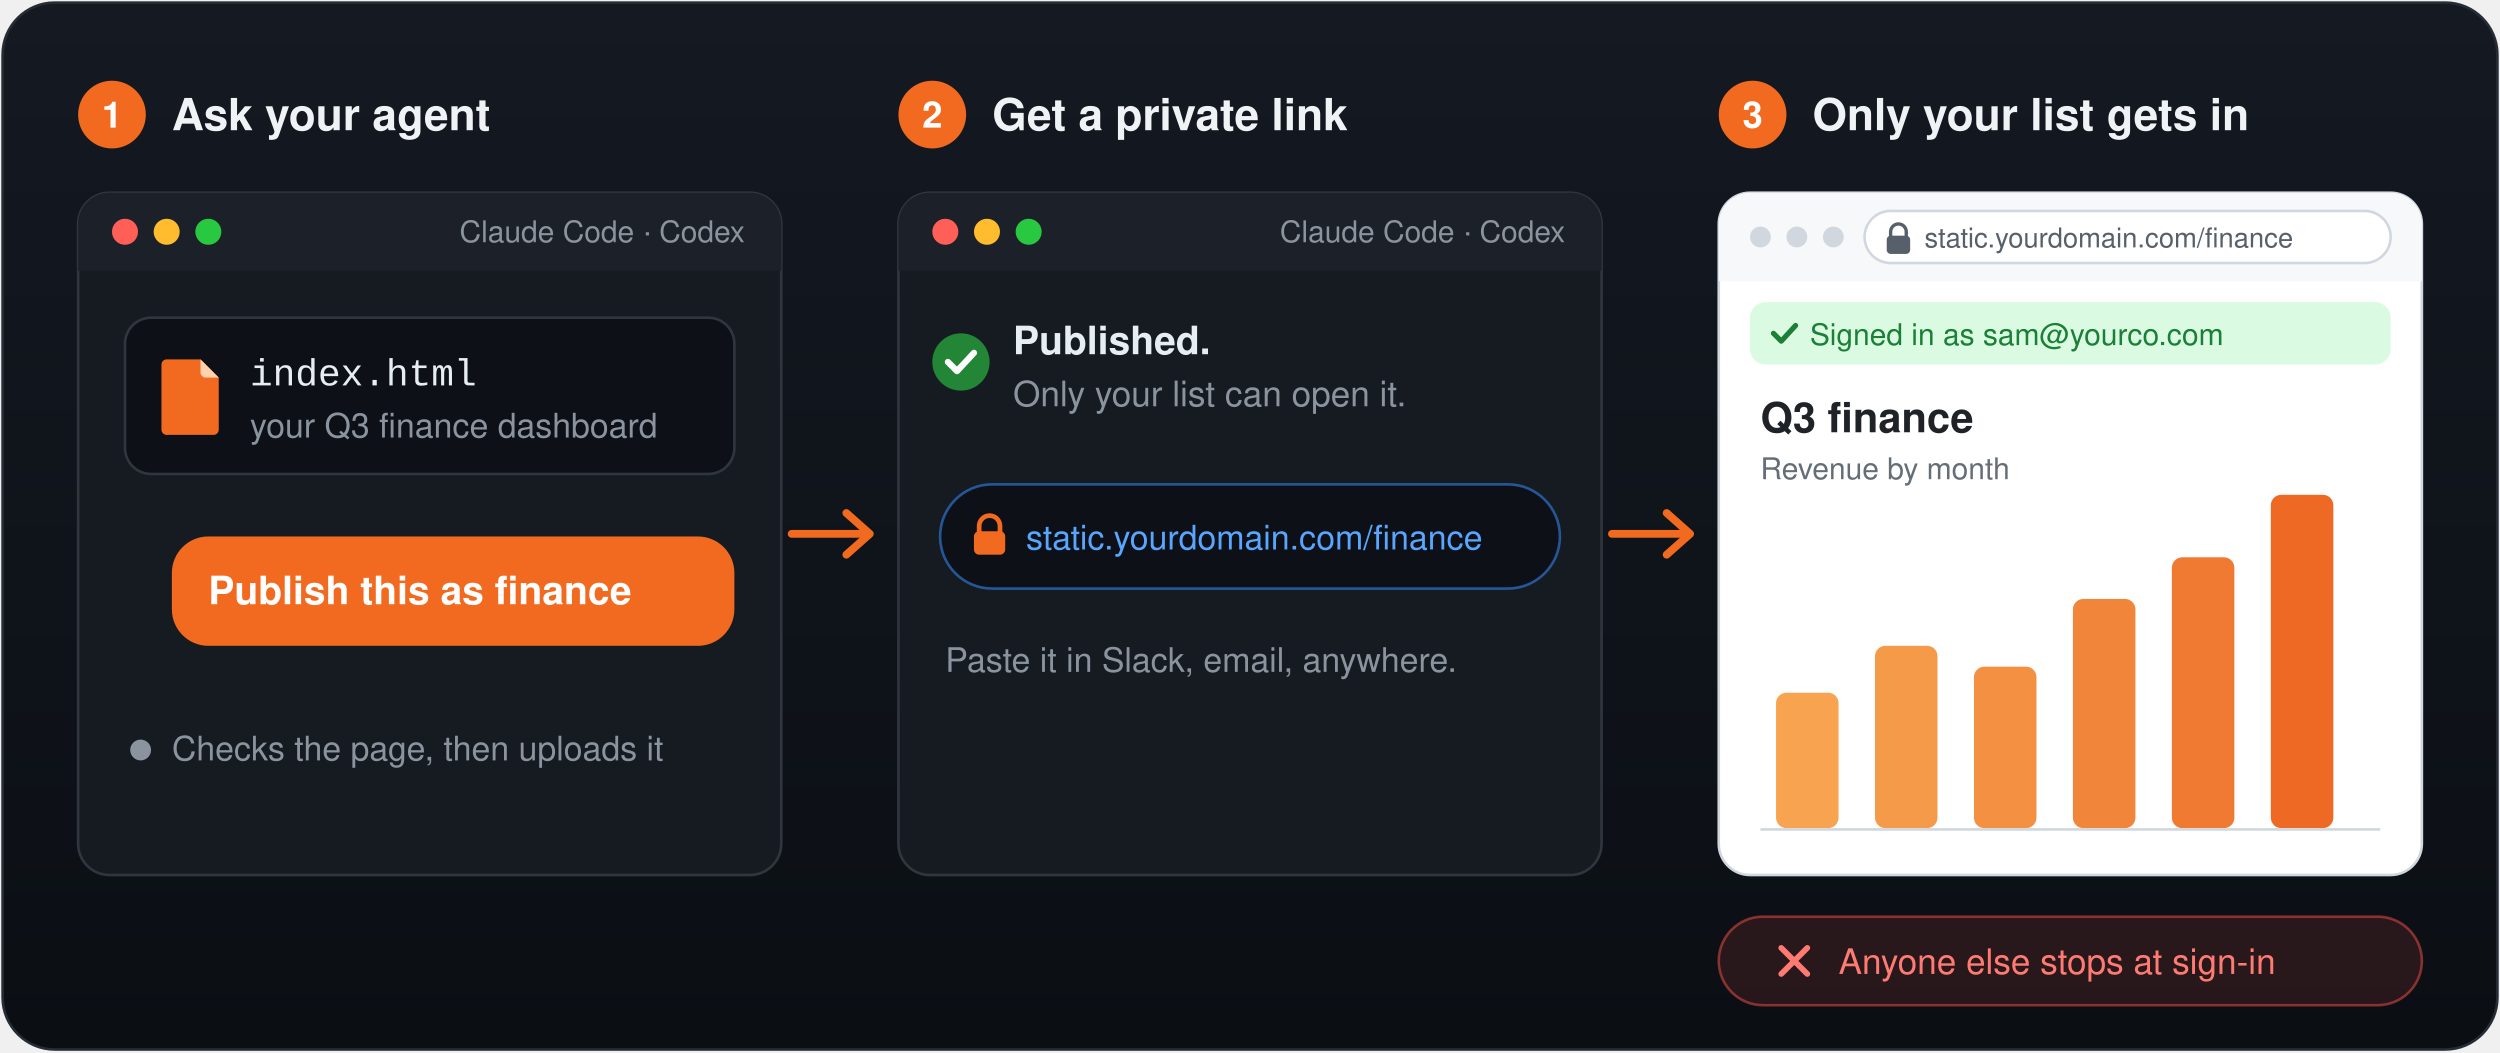
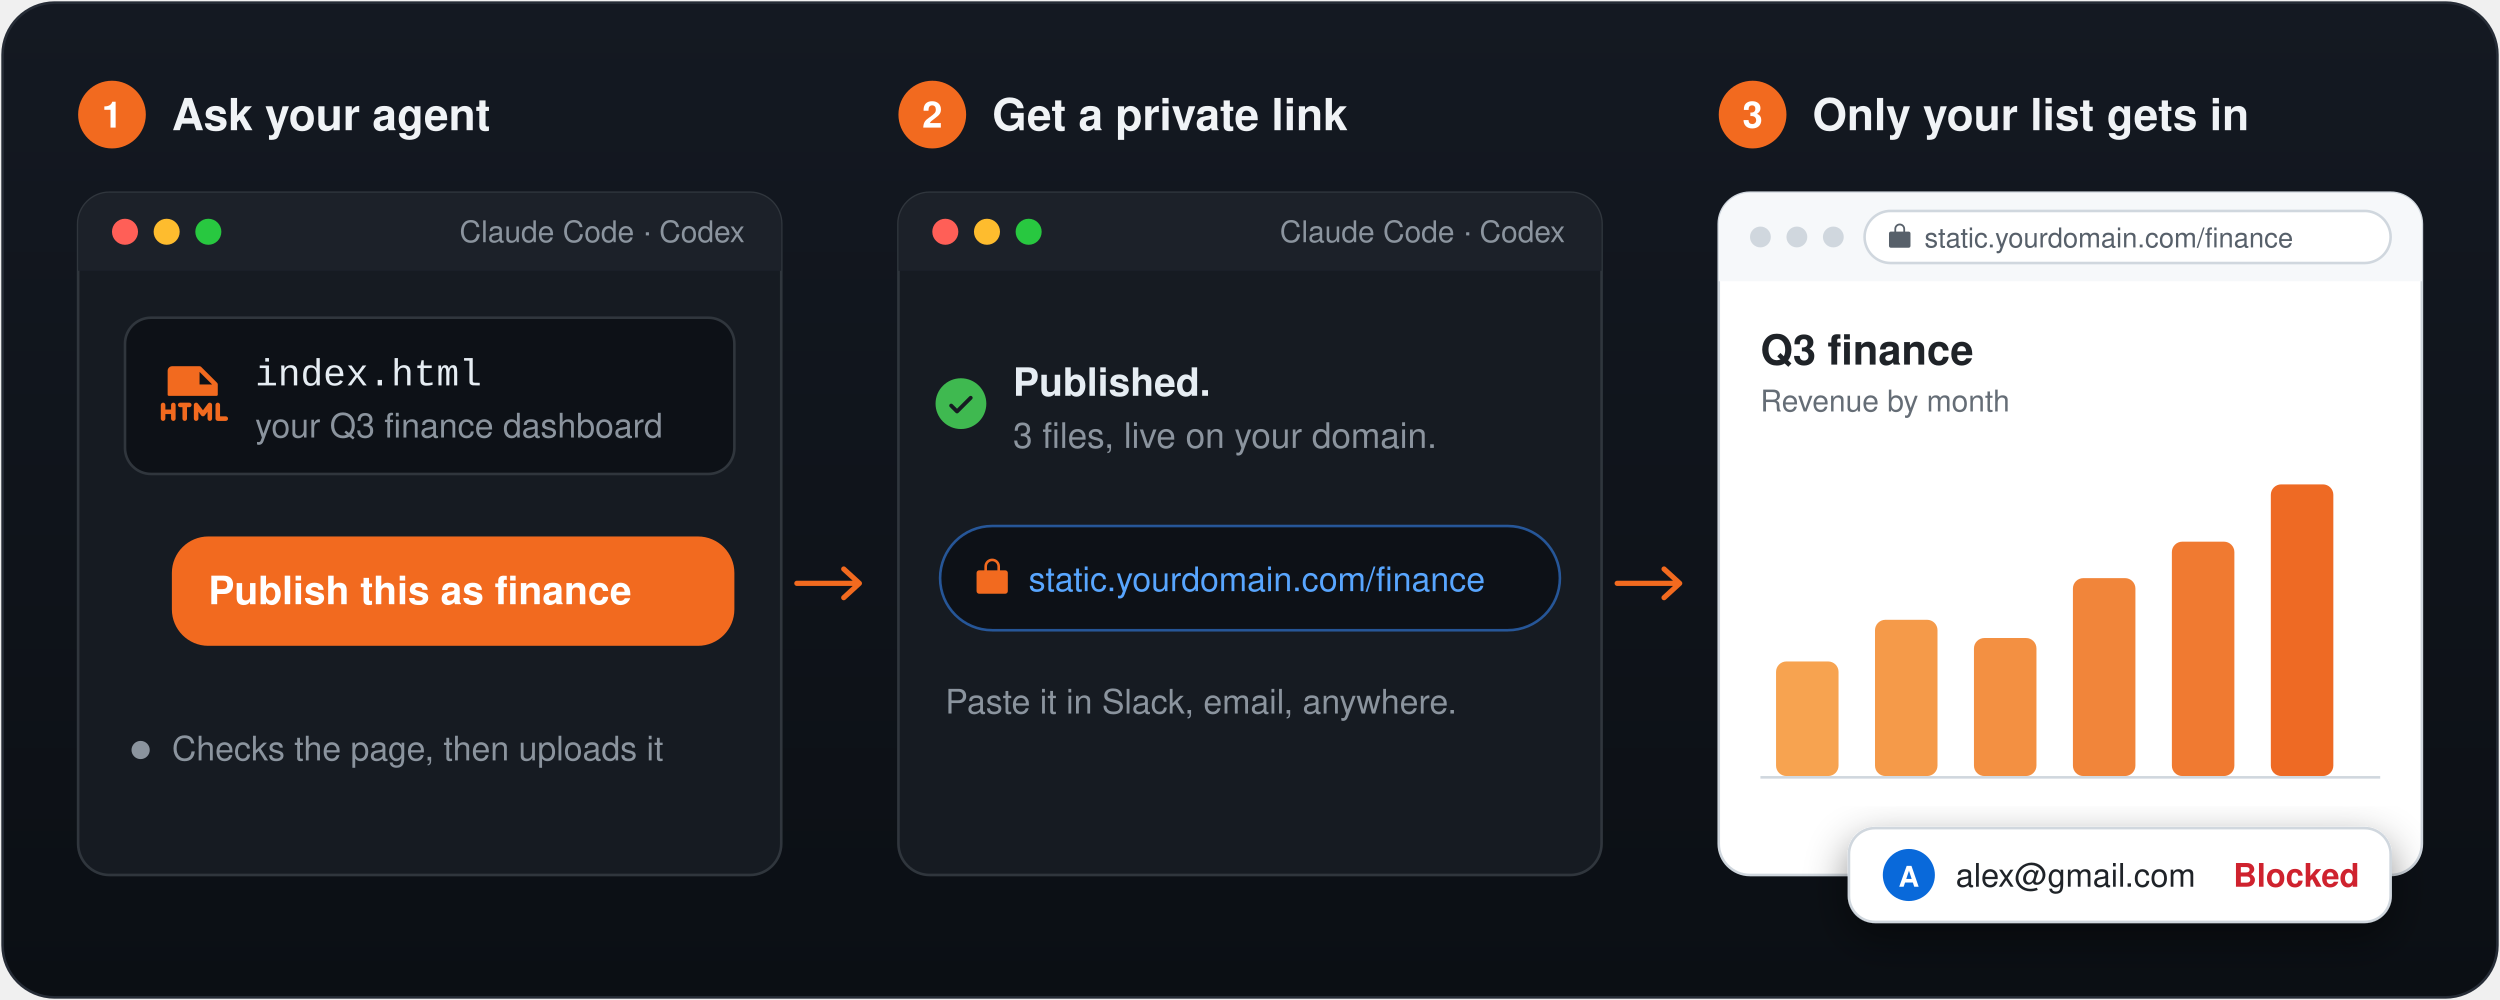
- <svg xmlns="http://www.w3.org/2000/svg" width="960" height="404" viewBox="0 0 960 404" role="img" aria-label="Step 1: you ask your agent to publish a page. Step 2: it gives you a private link on your domain. Step 3: people on your list sign in with an email code and see the page; anyone else stops at sign-in.">
+ <svg xmlns="http://www.w3.org/2000/svg" width="960" height="384" viewBox="0 0 960 384" role="img" aria-label="Step 1: you ask your agent to publish a page. Step 2: it gives you a private link on your domain. Step 3: someone on your list signs in with an email code and sees the page; anyone else is blocked.">
  <defs>
    <linearGradient id="stage" x1="0" y1="0" x2="0" y2="1">
      <stop offset="0" stop-color="#141922" />
      <stop offset="1" stop-color="#0b0f14" />
    </linearGradient>
+     <filter id="raise" x="-20%" y="-40%" width="140%" height="200%">
+       <feDropShadow dx="0" dy="6" stdDeviation="8" flood-color="#000" flood-opacity=".45" />
+     </filter>
    <clipPath id="ask">
      <rect x="80" y="212" width="190" height="30">
        <animate attributeName="width" dur="12.0s" repeatCount="indefinite" keyTimes="0;0.05;0.167;0.95;0.983;1" values="0;0;190;190;0;0" />
      </rect>
    </clipPath>
    <clipPath id="email">
      <rect x="712" y="198" width="160" height="24">
        <animate attributeName="width" dur="12.0s" repeatCount="indefinite" keyTimes="0;0.458;0.55;0.95;0.983;1" values="0;0;160;160;0;0" />
      </rect>
    </clipPath>
  </defs>
  <g font-family="-apple-system, BlinkMacSystemFont, 'Segoe UI', Helvetica, Arial, sans-serif">
-     <rect x="1" y="1" width="958" height="402" rx="20" fill="url(#stage)" stroke="#262c36" />
+     <rect x="1" y="1" width="958" height="382" rx="20" fill="url(#stage)" stroke="#262c36" />
    <circle cx="43" cy="44" r="13" fill="#F26A1F" />
    <text x="43" y="49" text-anchor="middle" font-size="14" font-weight="700" fill="#fff">1</text>
    <text x="66" y="50" font-size="17" font-weight="700" fill="#f0f3f6">Ask your agent</text>
    <circle cx="358" cy="44" r="13" fill="#F26A1F" />
    <text x="358" y="49" text-anchor="middle" font-size="14" font-weight="700" fill="#fff">2</text>
    <text x="381" y="50" font-size="17" font-weight="700" fill="#f0f3f6">Get a private link</text>
    <circle cx="673" cy="44" r="13" fill="#F26A1F" />
    <text x="673" y="49" text-anchor="middle" font-size="14" font-weight="700" fill="#fff">3</text>
    <text x="696" y="50" font-size="17" font-weight="700" fill="#f0f3f6">Only your list gets in</text>
    <rect x="30" y="74" width="270" height="262" rx="12" fill="#161b22" stroke="#30363d" />
    <path d="M42 74h246a12 12 0 0 1 12 12v18H30V86a12 12 0 0 1 12-12z" fill="#1c2129" />
    <circle cx="48" cy="89" r="5" fill="#ff5f57" />
    <circle cx="64" cy="89" r="5" fill="#febc2e" />
    <circle cx="80" cy="89" r="5" fill="#28c840" />
    <text x="286" y="93" text-anchor="end" font-size="11.5" fill="#8b949e">Claude Code · Codex</text>
    <rect x="48" y="122" width="234" height="60" rx="10" fill="#0d1117" stroke="#30363d" />
-     <path d="M64 138h13l7 7v20a2 2 0 0 1-2 2H64a2 2 0 0 1-2-2v-25a2 2 0 0 1 2-2z" fill="#F26A1F" />
-     <path d="M77 138v5a2 2 0 0 0 2 2h5" fill="#ffd1ad" />
-     <text x="96" y="148" font-family="ui-monospace, SFMono-Regular, Menlo, Consolas, 'Liberation Mono', monospace" font-size="14.5" fill="#e6edf3">index.html</text>
-     <text x="96" y="168" font-size="13" fill="#8b949e">your Q3 finance dashboard</text>
+     <path transform="translate(60 138) scale(0.10938)" fill="#F26A1F" d="M44,128H212a4,4,0,0,0,4-4V88a8,8,0,0,0-2.34-5.66l-56-56A8,8,0,0,0,152,24H56A16,16,0,0,0,40,40v84A4,4,0,0,0,44,128ZM152,44l44,44H152ZM68,160v48a8,8,0,0,1-16,0V192H32v16a8,8,0,0,1-16,0V160a8,8,0,0,1,16,0v16H52V160a8,8,0,0,1,16,0Zm56,0a8,8,0,0,1-8,8h-8v40a8,8,0,0,1-16,0V168H84a8,8,0,0,1,0-16h32A8,8,0,0,1,124,160Zm72,0v48a8,8,0,0,1-16,0V184l-9.6,12.8a8,8,0,0,1-12.8,0L148,184v24a8,8,0,0,1-16,0V160a8,8,0,0,1,14.4-4.8L164,178.67l17.6-23.47A8,8,0,0,1,196,160Zm56,48a8,8,0,0,1-8,8H216a8,8,0,0,1-8-8V160a8,8,0,0,1,16,0v40h20A8,8,0,0,1,252,208Z" />
+     <text x="98" y="148" font-family="ui-monospace, SFMono-Regular, Menlo, Consolas, 'Liberation Mono', monospace" font-size="14.5" fill="#e6edf3">index.html</text>
+     <text x="98" y="168" font-size="13" fill="#8b949e">your Q3 finance dashboard</text>
    <rect x="66" y="206" width="216" height="42" rx="14" fill="#F26A1F" />
    <text x="80" y="232" font-size="15" font-weight="600" fill="#fff" clip-path="url(#ask)">Publish this as finance</text>
    <g opacity="1">
      <animate attributeName="opacity" dur="12.0s" repeatCount="indefinite" keyTimes="0;0.175;0.2;0.95;0.983;1" values="0;0;1;1;0;0" />
-       <circle cx="54" cy="288" r="4" fill="#8b949e" />
+       <circle cx="54" cy="288" r="3.5" fill="#8b949e" />
      <text x="66" y="292" font-size="13" fill="#8b949e">Checks the page, then uploads it</text>
    </g>
    <g opacity="1">
      <animate attributeName="opacity" dur="12.0s" repeatCount="indefinite" keyTimes="0;0.217;0.242;0.95;0.983;1" values="0;0;1;1;0;0" />
-       <path d="M304 205h28" stroke="#F26A1F" stroke-width="3" stroke-linecap="round" />
-       <path d="M325 197l9 8-9 8" fill="none" stroke="#F26A1F" stroke-width="3" stroke-linecap="round" stroke-linejoin="round" />
+       <path d="M306 224h24M324 218.5l6 5.5-6 5.5" fill="none" stroke="#F26A1F" stroke-width="2" stroke-linecap="round" stroke-linejoin="round" />
    </g>
    <rect x="345" y="74" width="270" height="262" rx="12" fill="#161b22" stroke="#30363d" />
    <path d="M357 74h246a12 12 0 0 1 12 12v18H345V86a12 12 0 0 1 12-12z" fill="#1c2129" />
    <circle cx="363" cy="89" r="5" fill="#ff5f57" />
    <circle cx="379" cy="89" r="5" fill="#febc2e" />
    <circle cx="395" cy="89" r="5" fill="#28c840" />
    <text x="601" y="93" text-anchor="end" font-size="11.5" fill="#8b949e">Claude Code · Codex</text>
    <g opacity="1">
      <animate attributeName="opacity" dur="12.0s" repeatCount="indefinite" keyTimes="0;0.25;0.275;0.95;0.983;1" values="0;0;1;1;0;0" />
-       <circle cx="369" cy="139" r="11" fill="#238636" />
-       <path d="M364 139l3.5 3.5 6.5-7" fill="none" stroke="#fff" stroke-width="2.4" stroke-linecap="round" stroke-linejoin="round" />
-       <text x="389" y="136" font-size="15" font-weight="700" fill="#e6edf3">Published.</text>
-       <text x="389" y="156" font-size="13.5" fill="#8b949e">Only your list can open it.</text>
+       <path transform="translate(357 143) scale(0.09375)" fill="#3fb950" d="M128,24A104,104,0,1,0,232,128,104.11,104.11,0,0,0,128,24Zm45.66,85.66-56,56a8,8,0,0,1-11.32,0l-24-24a8,8,0,0,1,11.32-11.32L112,148.69l50.34-50.35a8,8,0,0,1,11.32,11.32Z" />
+       <text x="389" y="152" font-size="15" font-weight="700" fill="#e6edf3">Published.</text>
+       <text x="389" y="172" font-size="13.5" fill="#8b949e">3 files, live on your domain.</text>
    </g>
    <g opacity="1">
      <animate attributeName="opacity" dur="12.0s" repeatCount="indefinite" keyTimes="0;0.283;0.308;0.95;0.983;1" values="0;0;1;1;0;0" />
-       <rect x="361" y="186" width="238" height="40" rx="20" fill="#0d1117" stroke="#388bfd" stroke-opacity=".55" />
-       <path d="M376 205v-3a4 4 0 0 1 8 0v3" fill="none" stroke="#F26A1F" stroke-width="1.8" />
-       <rect x="374" y="204" width="12" height="9" rx="2" fill="#F26A1F" />
-       <text x="394" y="211" font-size="13" fill="#58a6ff">static.yourdomain.com/finance</text>
+       <rect x="361" y="202" width="238" height="40" rx="20" fill="#0d1117" stroke="#388bfd" stroke-opacity=".55" />
+       <path transform="translate(373 214) scale(0.0625)" fill="#F26A1F" d="M208,80H176V56a48,48,0,0,0-96,0V80H48A16,16,0,0,0,32,96V208a16,16,0,0,0,16,16H208a16,16,0,0,0,16-16V96A16,16,0,0,0,208,80ZM96,56a32,32,0,0,1,64,0V80H96Z" />
+       <text x="395" y="227" font-size="13" fill="#58a6ff">static.yourdomain.com/finance</text>
    </g>
    <g opacity="1">
      <animate attributeName="opacity" dur="12.0s" repeatCount="indefinite" keyTimes="0;0.317;0.342;0.95;0.983;1" values="0;0;1;1;0;0" />
-       <text x="363" y="258" font-size="13" fill="#8b949e">Paste it in Slack, email, anywhere.</text>
+       <text x="363" y="274" font-size="13" fill="#8b949e">Paste it in Slack, email, anywhere.</text>
    </g>
    <g opacity="1">
      <animate attributeName="opacity" dur="12.0s" repeatCount="indefinite" keyTimes="0;0.367;0.392;0.95;0.983;1" values="0;0;1;1;0;0" />
-       <path d="M619 205h28" stroke="#F26A1F" stroke-width="3" stroke-linecap="round" />
-       <path d="M640 197l9 8-9 8" fill="none" stroke="#F26A1F" stroke-width="3" stroke-linecap="round" stroke-linejoin="round" />
+       <path d="M621 224h24M639 218.5l6 5.5-6 5.5" fill="none" stroke="#F26A1F" stroke-width="2" stroke-linecap="round" stroke-linejoin="round" />
    </g>
    <rect x="660" y="74" width="270" height="262" rx="12" fill="#ffffff" stroke="#d0d7de" />
    <path d="M672 74h246a12 12 0 0 1 12 12v22H660V86a12 12 0 0 1 12-12z" fill="#f6f8fa" />
    <circle cx="676" cy="91" r="4" fill="#d0d7de" />
    <circle cx="690" cy="91" r="4" fill="#d0d7de" />
    <circle cx="704" cy="91" r="4" fill="#d0d7de" />
    <rect x="716" y="81" width="202" height="20" rx="10" fill="#fff" stroke="#d0d7de" />
-     <path d="M726 91v-2a3 3 0 0 1 6 0v2" fill="none" stroke="#57606a" stroke-width="1.3" />
-     <rect x="724.5" y="90.5" width="9" height="7" rx="1.5" fill="#57606a" />
+     <path transform="translate(724 85.5) scale(0.04297)" fill="#57606a" d="M208,80H176V56a48,48,0,0,0-96,0V80H48A16,16,0,0,0,32,96V208a16,16,0,0,0,16,16H208a16,16,0,0,0,16-16V96A16,16,0,0,0,208,80ZM96,56a32,32,0,0,1,64,0V80H96Z" />
    <text x="739" y="95" font-size="10.5" fill="#57606a">static.yourdomain.com/finance</text>
    <g opacity="0">
      <animate attributeName="opacity" dur="12.0s" repeatCount="indefinite" keyTimes="0;0.417;0.442;0.617;0.642;1" values="0;0;1;1;0;0" />
-       <circle cx="795" cy="138" r="16" fill="#fff4ea" />
-       <path d="M790 138v-4a5 5 0 0 1 10 0v4" fill="none" stroke="#F26A1F" stroke-width="2" />
-       <rect x="787.5" y="137" width="15" height="11" rx="2.5" fill="#F26A1F" />
-       <text x="795" y="178" text-anchor="middle" font-size="13" fill="#57606a">Get a login code emailed to you</text>
+       <text x="795" y="150" text-anchor="middle" font-size="15" font-weight="700" fill="#1f2328">yourdomain.com</text>
+       <text x="795" y="172" text-anchor="middle" font-size="12.5" fill="#57606a">Get a login code emailed to you</text>
      <rect x="700" y="192" width="190" height="32" rx="7" fill="#fff" stroke="#d0d7de" />
      <text x="712" y="213" font-size="13" fill="#1f2328" clip-path="url(#email)">sam@yourco.com</text>
      <rect x="700" y="232" width="190" height="32" rx="7" fill="#F26A1F" />
      <text x="795" y="253" text-anchor="middle" font-size="13" font-weight="700" fill="#fff">Send me a code</text>
    </g>
    <g opacity="1">
      <animate attributeName="opacity" dur="12.0s" repeatCount="indefinite" keyTimes="0;0.633;0.667;0.95;0.983;1" values="0;0;1;1;0;0" />
-       <rect x="672" y="116" width="246" height="24" rx="6" fill="#dafbe1" />
-       <path d="M681 128l3 3 5.5-6" fill="none" stroke="#1a7f37" stroke-width="2" stroke-linecap="round" stroke-linejoin="round" />
-       <text x="695" y="132.5" font-size="11.5" fill="#1a7f37">Signed in as sam@yourco.com</text>
-       <text x="676" y="166" font-size="16" font-weight="700" fill="#1f2328">Q3 finance</text>
-       <text x="676" y="184" font-size="11.5" fill="#656d76">Revenue by month</text>
-       <rect x="682" y="266" width="24" height="52" rx="4" fill="#F7A350" />
-       <rect x="720" y="248" width="24" height="70" rx="4" fill="#F59A49" />
-       <rect x="758" y="256" width="24" height="62" rx="4" fill="#F39042" />
-       <rect x="796" y="230" width="24" height="88" rx="4" fill="#F1853A" />
-       <rect x="834" y="214" width="24" height="104" rx="4" fill="#F07A31" />
-       <rect x="872" y="190" width="24" height="128" rx="4" fill="#EE6A24" />
-       <path d="M676 318.5h238" stroke="#d0d7de" />
+       <text x="676" y="140" font-size="16" font-weight="700" fill="#1f2328">Q3 finance</text>
+       <text x="676" y="158" font-size="11.5" fill="#656d76">Revenue by month</text>
+       <rect x="682" y="254" width="24" height="44" rx="4" fill="#F7A350" />
+       <rect x="720" y="238" width="24" height="60" rx="4" fill="#F59A49" />
+       <rect x="758" y="245" width="24" height="53" rx="4" fill="#F39042" />
+       <rect x="796" y="222" width="24" height="76" rx="4" fill="#F1853A" />
+       <rect x="834" y="208" width="24" height="90" rx="4" fill="#F07A31" />
+       <rect x="872" y="186" width="24" height="112" rx="4" fill="#EE6A24" />
+       <path d="M676 298.5h238" stroke="#d0d7de" />
    </g>
    <g opacity="1">
-       <animate attributeName="opacity" dur="12.0s" repeatCount="indefinite" keyTimes="0;0.7;0.725;0.95;0.983;1" values="0;0;1;1;0;0" />
-       <rect x="660" y="352" width="270" height="34" rx="17" fill="#f85149" fill-opacity=".12" stroke="#f85149" stroke-opacity=".5" />
-       <path d="M684 364l10 10M694 364l-10 10" stroke="#ff7b72" stroke-width="2.2" stroke-linecap="round" />
-       <text x="706" y="374" font-size="13.5" fill="#ff7b72">Anyone else stops at sign-in</text>
+       <animate attributeName="opacity" dur="12.0s" repeatCount="indefinite" keyTimes="0;0.717;0.75;0.95;0.983;1" values="0;0;1;1;0;0" />
+       <g>
+         <animateTransform attributeName="transform" type="translate" dur="12.0s" repeatCount="indefinite" keyTimes="0;0.717;0.75;0.95;0.983;1" values="0 6;0 6;0 0;0 0;0 6;0 6" />
+         <rect x="710" y="318" width="208" height="36" rx="10" fill="#ffffff" stroke="#d0d7de" filter="url(#raise)" />
+         <circle cx="733" cy="336" r="10" fill="#0969da" />
+         <text x="733" y="340.5" text-anchor="middle" font-size="11" font-weight="700" fill="#ffffff">A</text>
+         <text x="751" y="340.5" font-size="12.5" fill="#1f2328">alex@gmail.com</text>
+         <text x="906" y="340.5" text-anchor="end" font-size="12.5" font-weight="600" fill="#cf222e">Blocked</text>
+       </g>
    </g>
  </g>
</svg>
